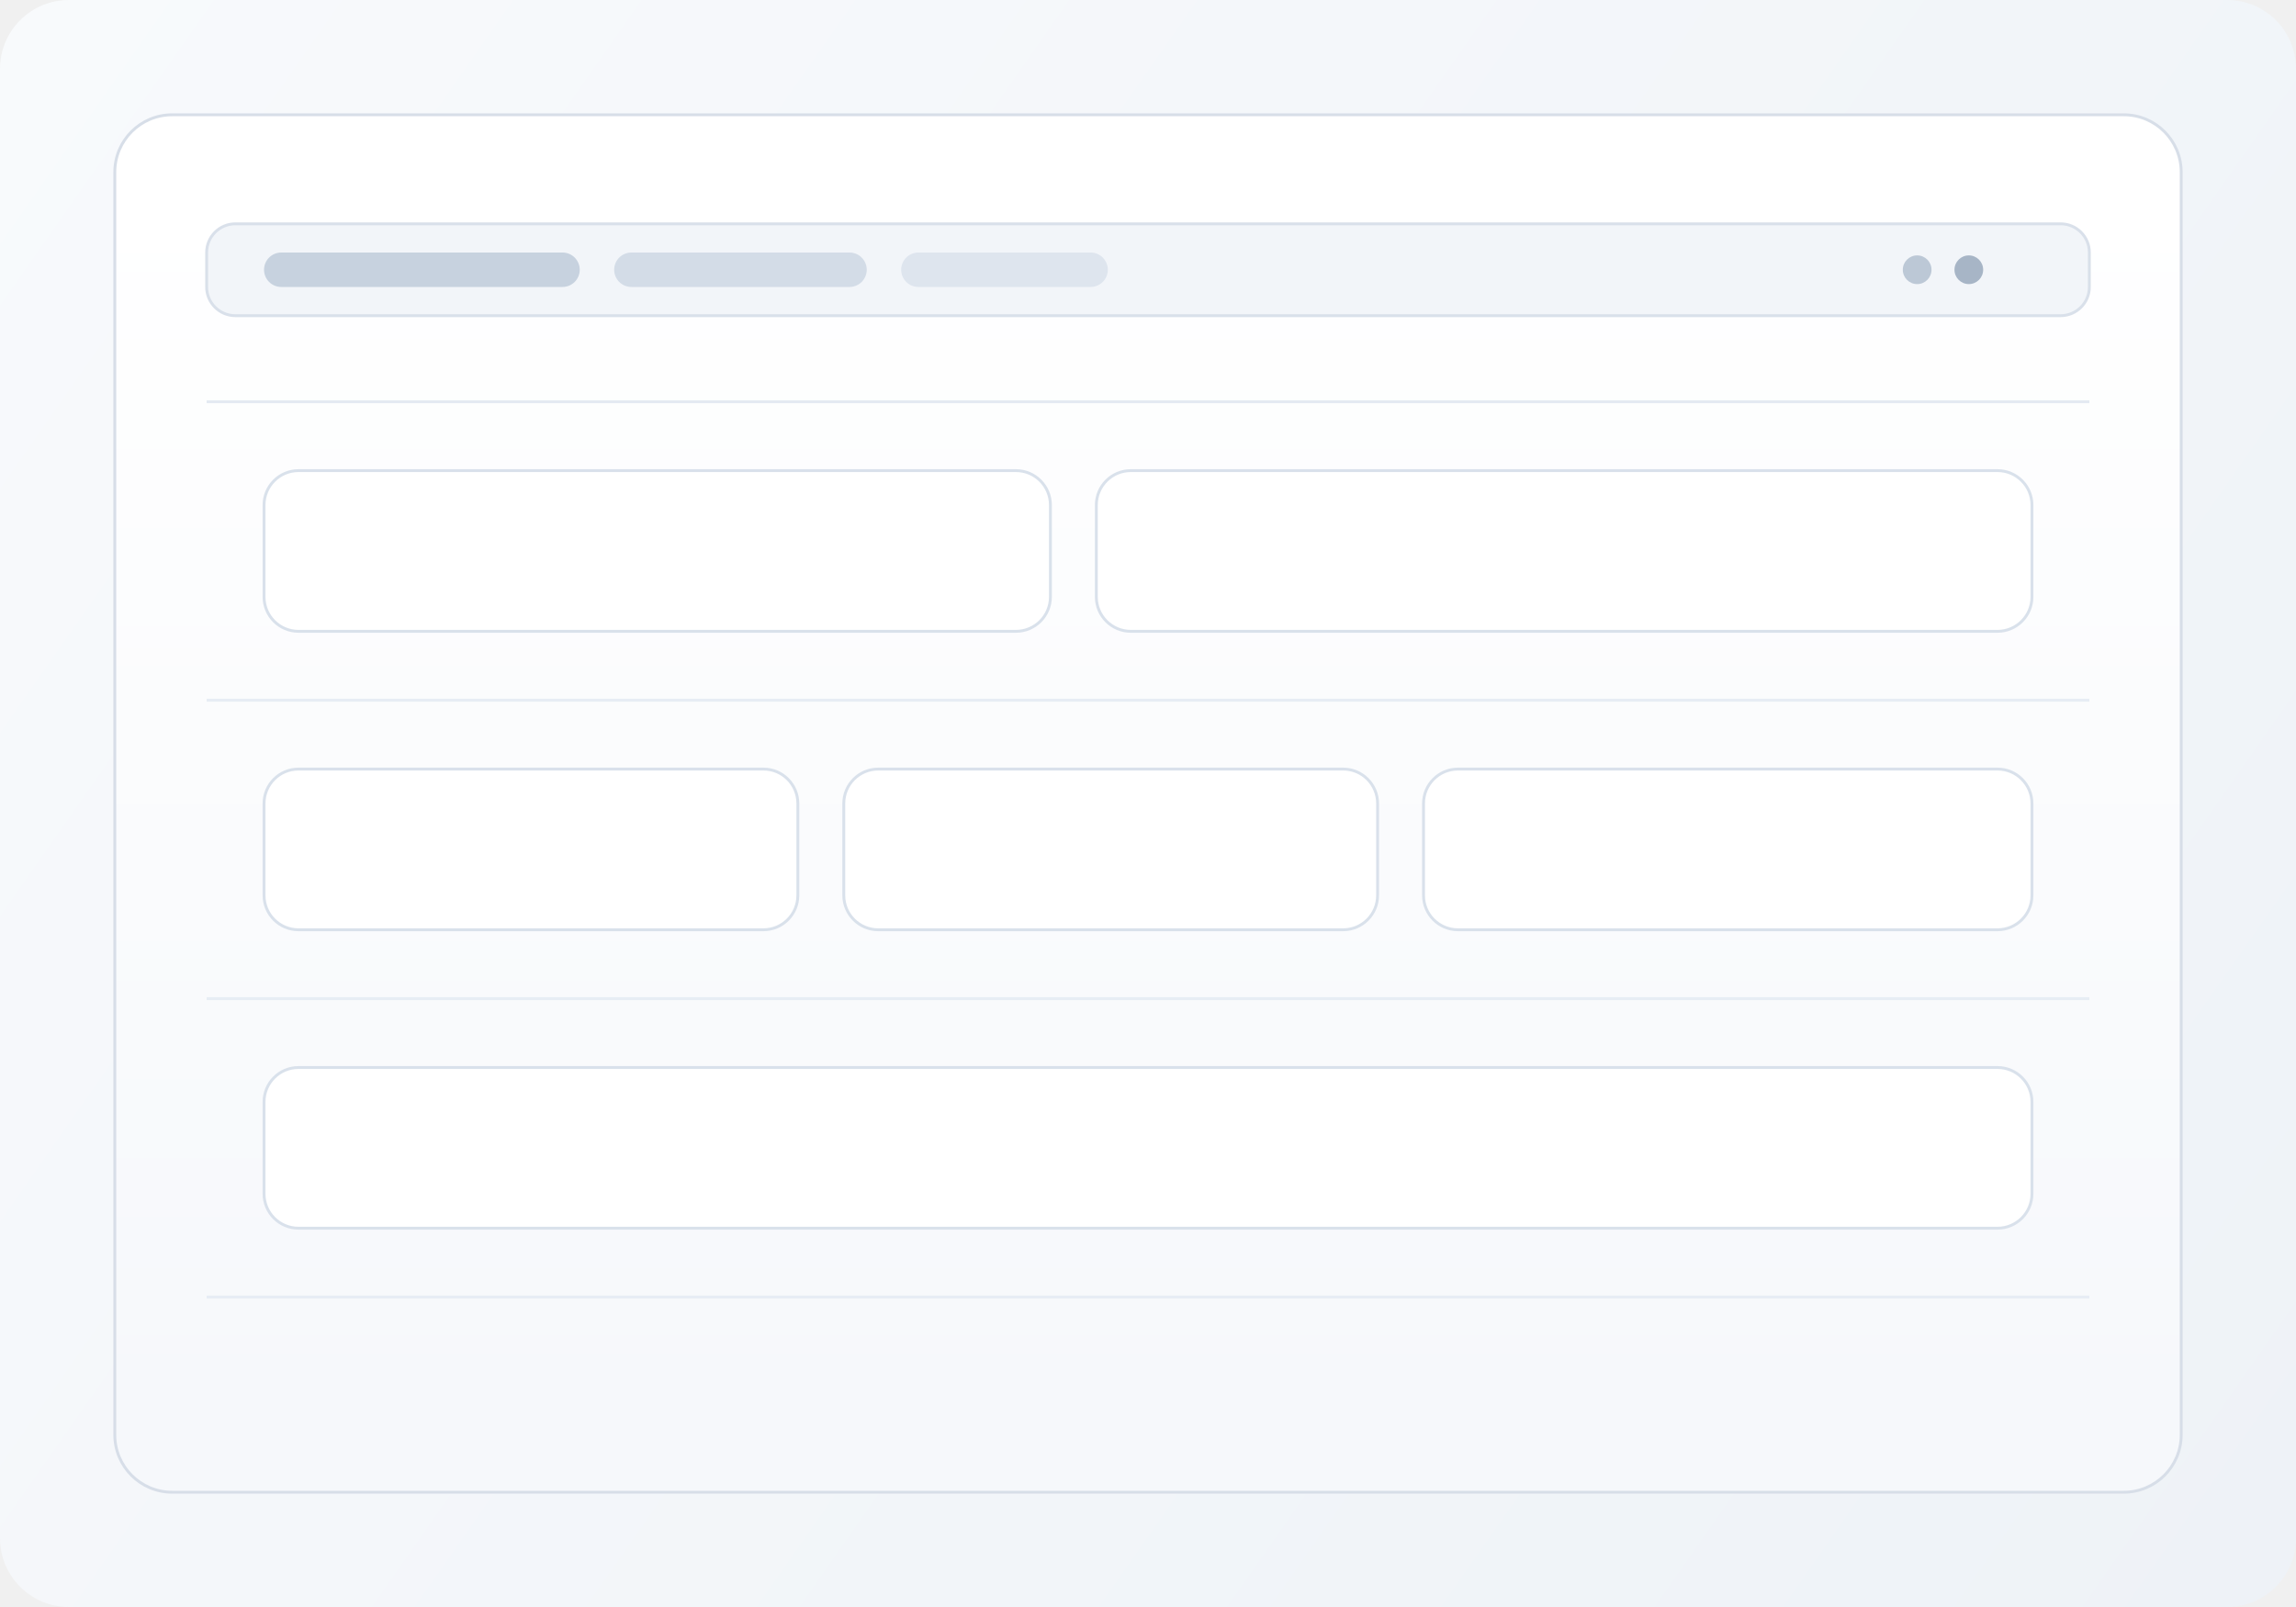
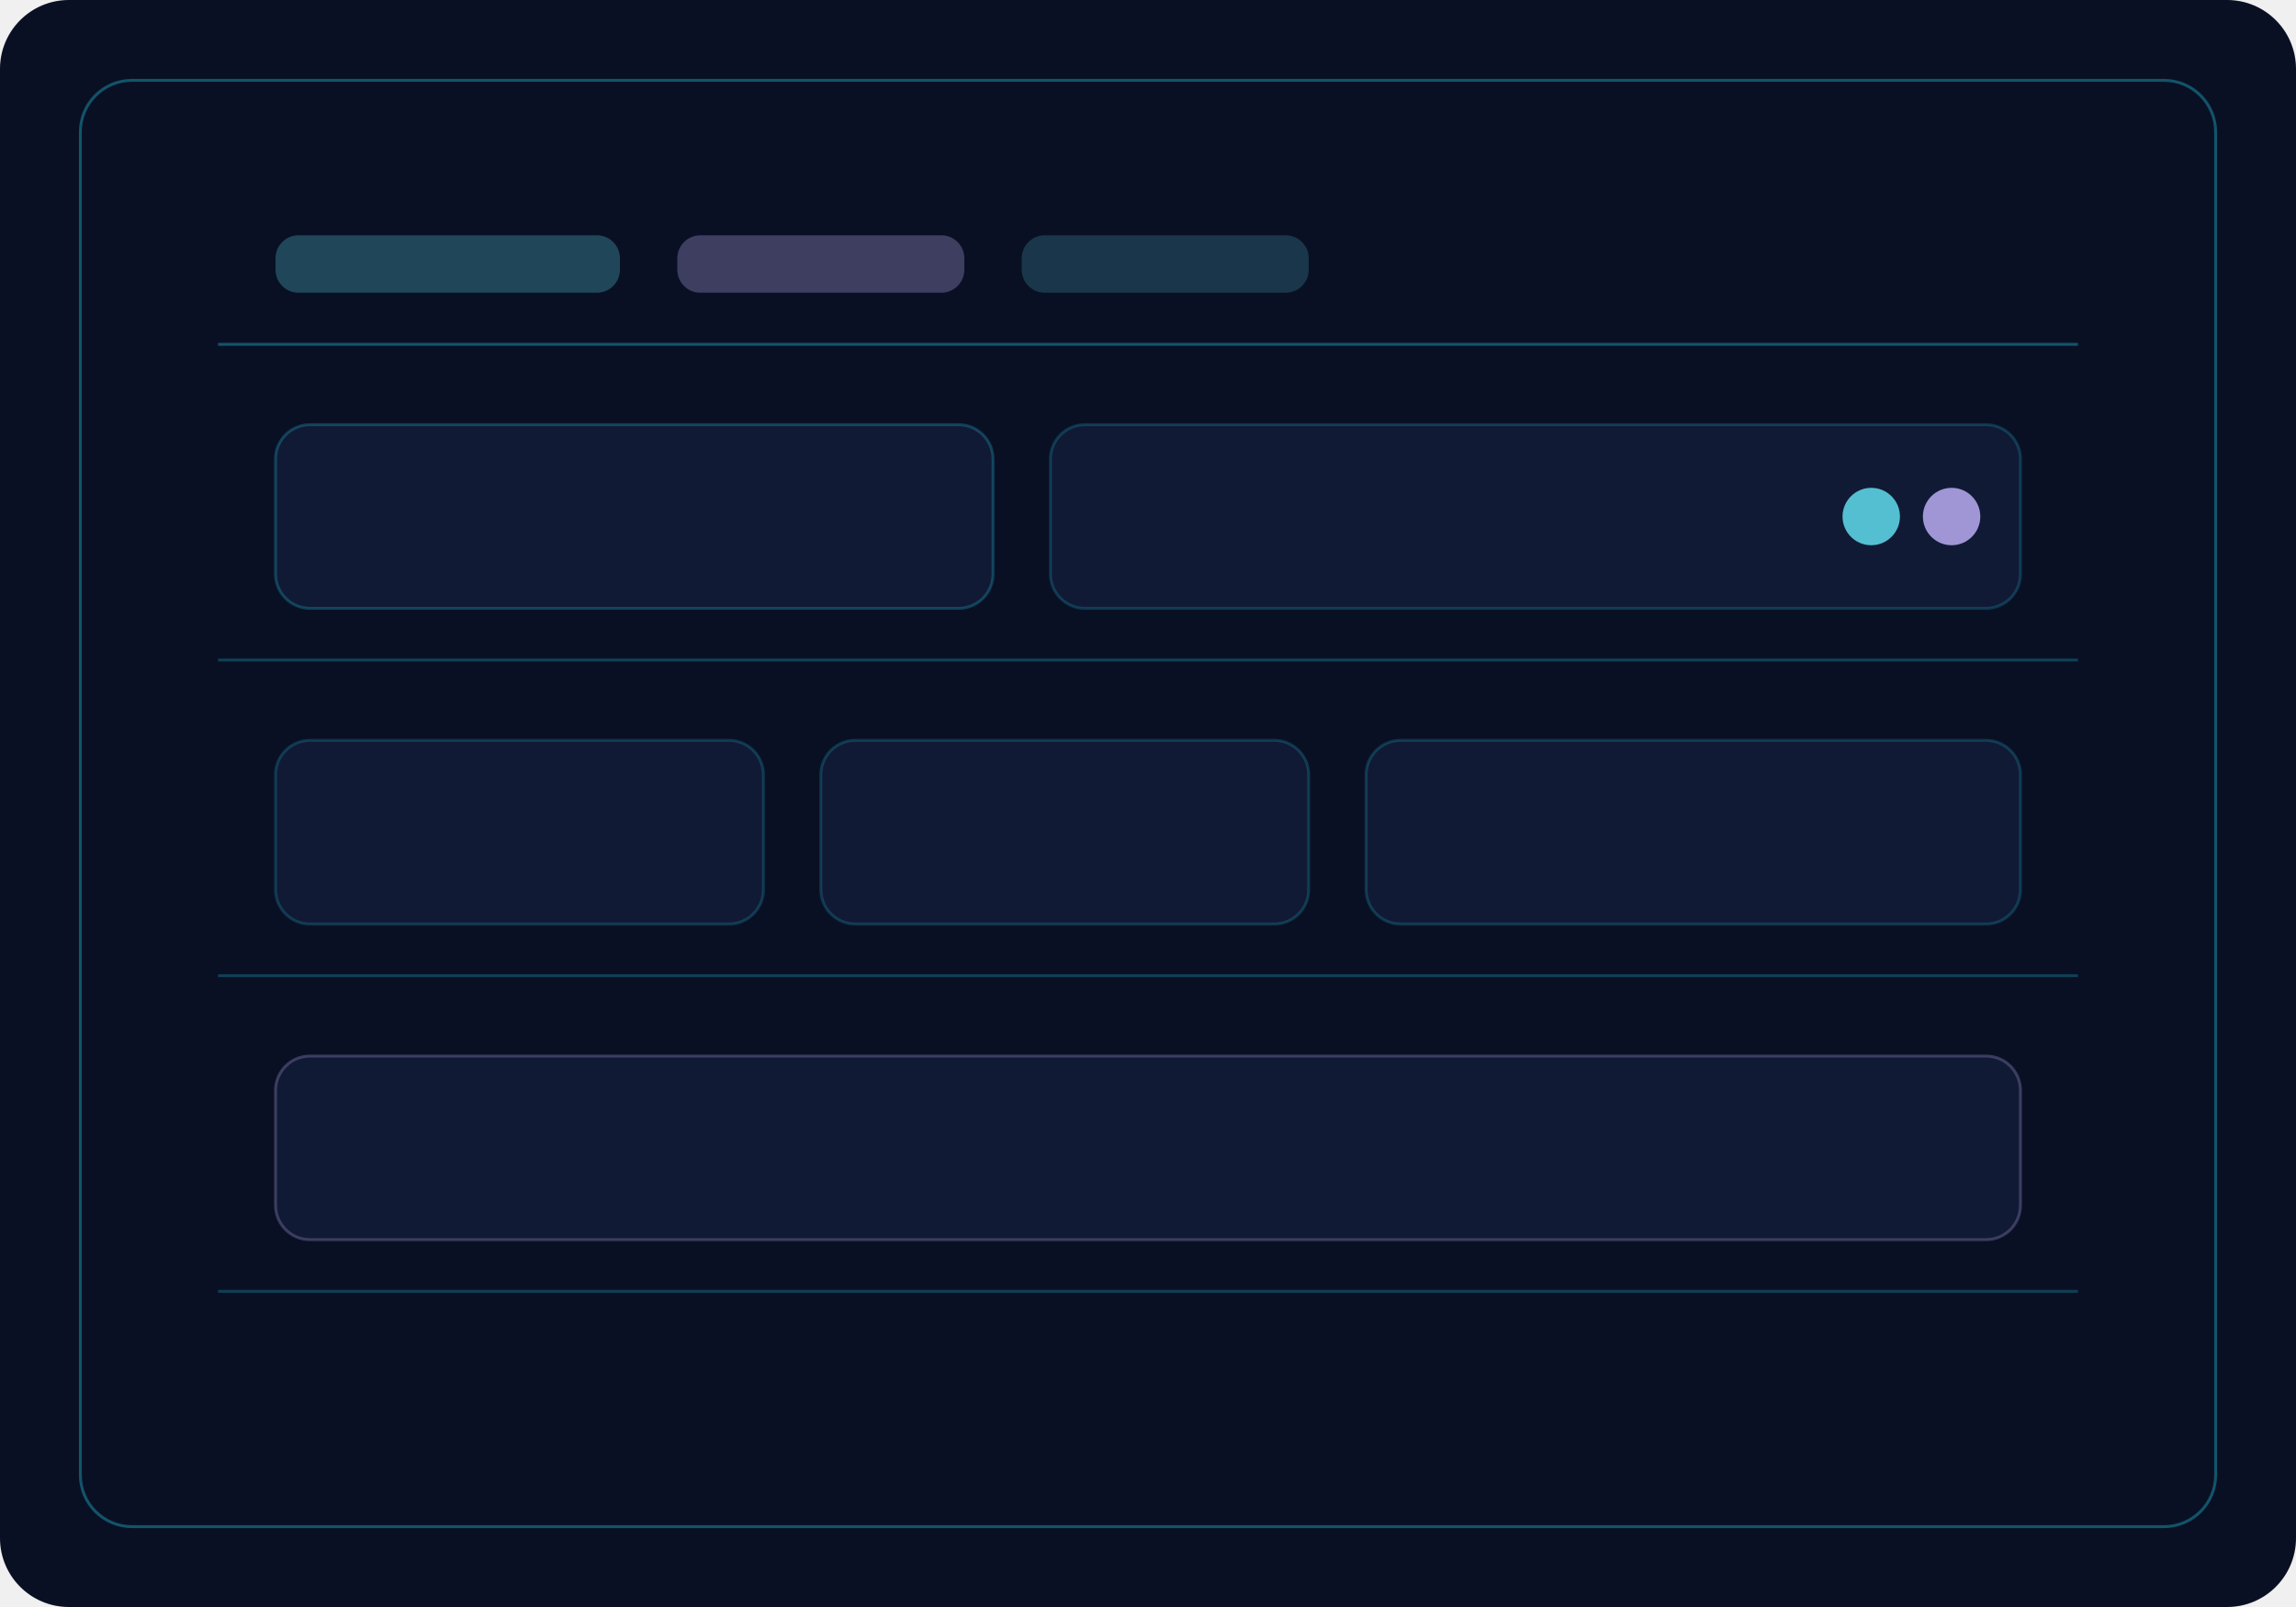
<svg xmlns="http://www.w3.org/2000/svg" width="800" height="560" viewBox="0 0 800 560" fill="none">
-   <defs>
-     <linearGradient id="bg" x1="0" y1="0" x2="800" y2="560" gradientUnits="userSpaceOnUse">
-       <stop offset="0" stop-color="#F8FAFC" />
-       <stop offset="1" stop-color="#EEF2F7" />
-     </linearGradient>
-     <linearGradient id="panel" x1="400" y1="64" x2="400" y2="496" gradientUnits="userSpaceOnUse">
-       <stop offset="0" stop-color="#FFFFFF" />
-       <stop offset="1" stop-color="#F6F8FB" />
-     </linearGradient>
-   </defs>
-   <rect width="800" height="560" rx="24" fill="url(#bg)" />
-   <rect x="40" y="40" width="720" height="480" rx="20" fill="url(#panel)" stroke="#D7DEE8" />
-   <rect x="72" y="78" width="656" height="32" rx="10" fill="#F2F5F9" stroke="#D9E0EA" />
-   <rect x="92" y="88" width="110" height="12" rx="6" fill="#C7D2DF" />
-   <rect x="214" y="88" width="88" height="12" rx="6" fill="#D3DCE7" />
-   <rect x="314" y="88" width="72" height="12" rx="6" fill="#DEE5EE" />
-   <line x1="72" y1="140" x2="728" y2="140" stroke="#E4EAF2" />
-   <line x1="72" y1="244" x2="728" y2="244" stroke="#E7EDF4" />
-   <line x1="72" y1="348" x2="728" y2="348" stroke="#E7EDF4" />
-   <line x1="72" y1="452" x2="728" y2="452" stroke="#E7EDF4" />
-   <rect x="92" y="164" width="274" height="56" rx="12" fill="#FFFFFF" stroke="#D9E1EB" />
-   <rect x="382" y="164" width="326" height="56" rx="12" fill="#FFFFFF" stroke="#D9E1EB" />
-   <rect x="92" y="268" width="186" height="56" rx="12" fill="#FFFFFF" stroke="#D9E1EB" />
-   <rect x="294" y="268" width="186" height="56" rx="12" fill="#FFFFFF" stroke="#D9E1EB" />
-   <rect x="496" y="268" width="212" height="56" rx="12" fill="#FFFFFF" stroke="#D9E1EB" />
-   <rect x="92" y="372" width="616" height="56" rx="12" fill="#FFFFFF" stroke="#D9E1EB" />
-   <circle cx="686" cy="94" r="5" fill="#A7B5C6" />
-   <circle cx="668" cy="94" r="5" fill="#BCC8D6" />
+   <rect width="800" height="560" rx="24" fill="#0A1024" />
+   <rect x="28" y="28" width="744" height="504" rx="18" stroke="#22D3EE" stroke-opacity="0.35" />
+   <path d="M76 120H724" stroke="#22D3EE" stroke-opacity="0.35" />
+   <path d="M76 230H724" stroke="#22D3EE" stroke-opacity="0.25" />
+   <path d="M76 340H724" stroke="#22D3EE" stroke-opacity="0.25" />
+   <path d="M76 450H724" stroke="#22D3EE" stroke-opacity="0.25" />
+   <rect x="96" y="82" width="120" height="20" rx="8" fill="#67E8F9" fill-opacity="0.25" />
+   <rect x="236" y="82" width="100" height="20" rx="8" fill="#C4B5FD" fill-opacity="0.28" />
+   <rect x="356" y="82" width="100" height="20" rx="8" fill="#67E8F9" fill-opacity="0.18" />
+   <rect x="96" y="148" width="250" height="64" rx="12" fill="#111A35" stroke="#22D3EE" stroke-opacity="0.25" />
+   <rect x="366" y="148" width="338" height="64" rx="12" fill="#111A35" stroke="#22D3EE" stroke-opacity="0.2" />
+   <rect x="96" y="258" width="170" height="64" rx="12" fill="#111A35" stroke="#22D3EE" stroke-opacity="0.2" />
+   <rect x="286" y="258" width="170" height="64" rx="12" fill="#111A35" stroke="#22D3EE" stroke-opacity="0.2" />
+   <rect x="476" y="258" width="228" height="64" rx="12" fill="#111A35" stroke="#22D3EE" stroke-opacity="0.2" />
+   <rect x="96" y="368" width="608" height="64" rx="12" fill="#111A35" stroke="#C4B5FD" stroke-opacity="0.25" />
+   <circle cx="680" cy="180" r="10" fill="#C4B5FD" fill-opacity="0.8" />
+   <circle cx="652" cy="180" r="10" fill="#67E8F9" fill-opacity="0.8" />
</svg>
